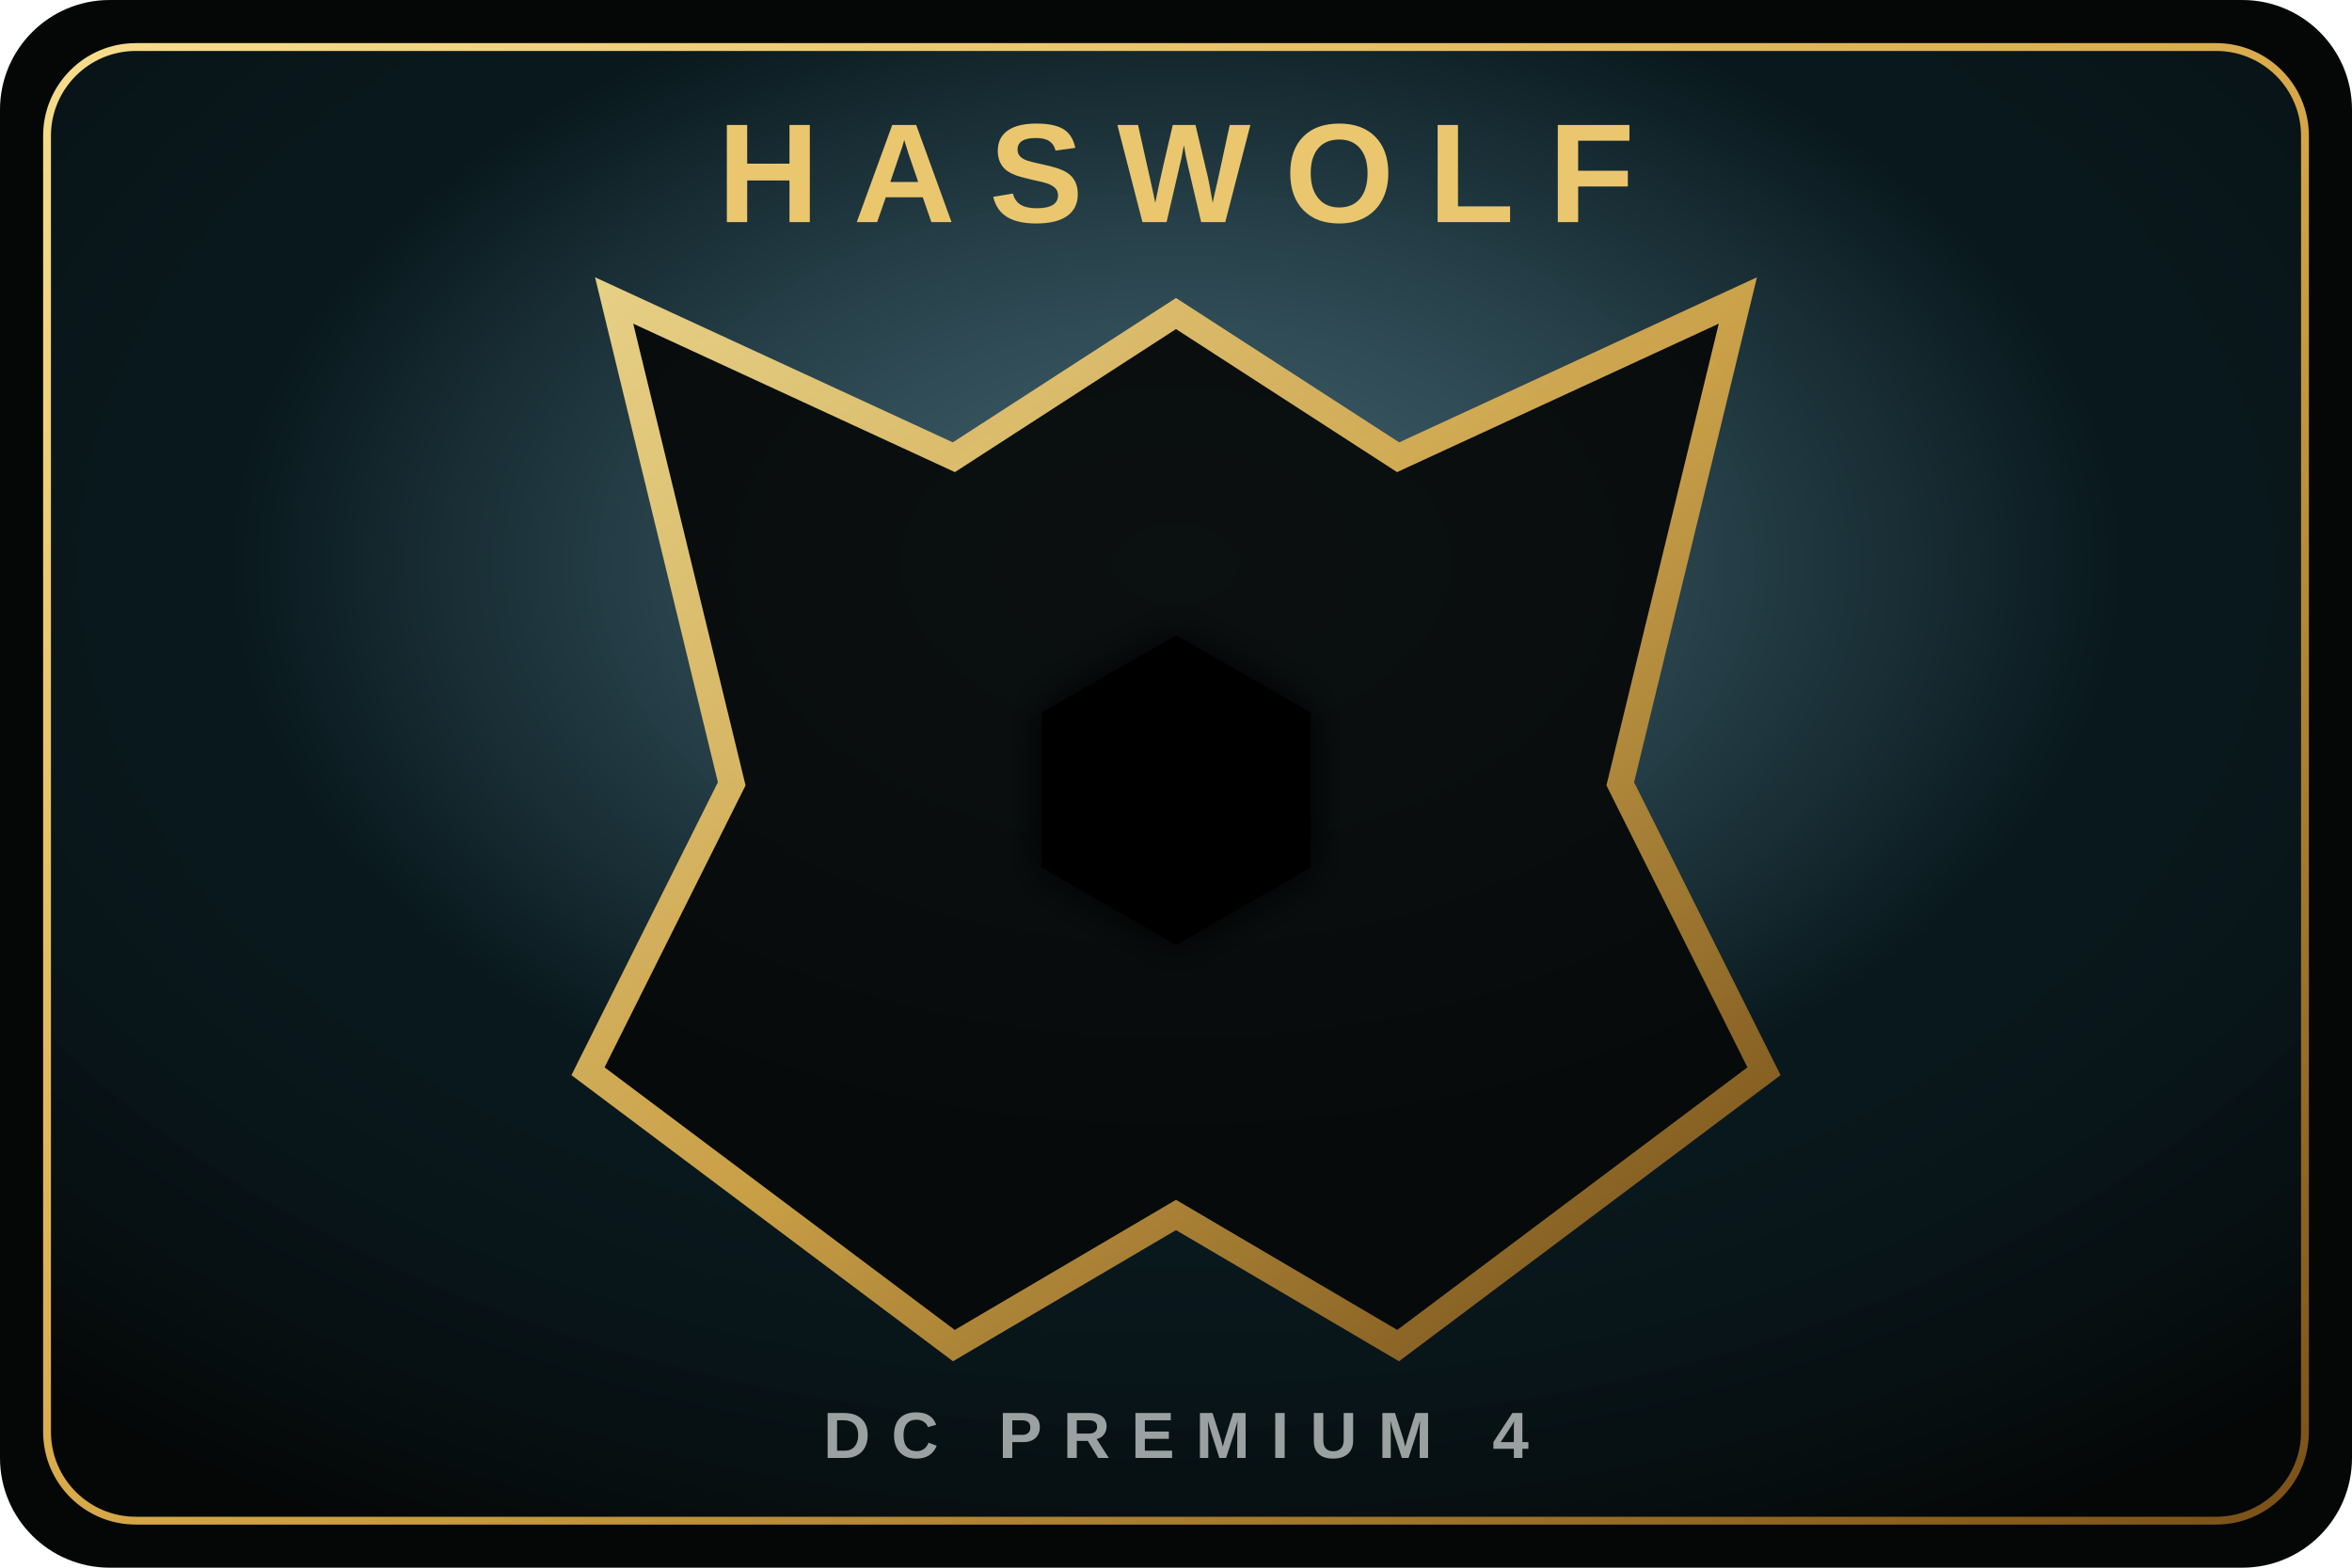
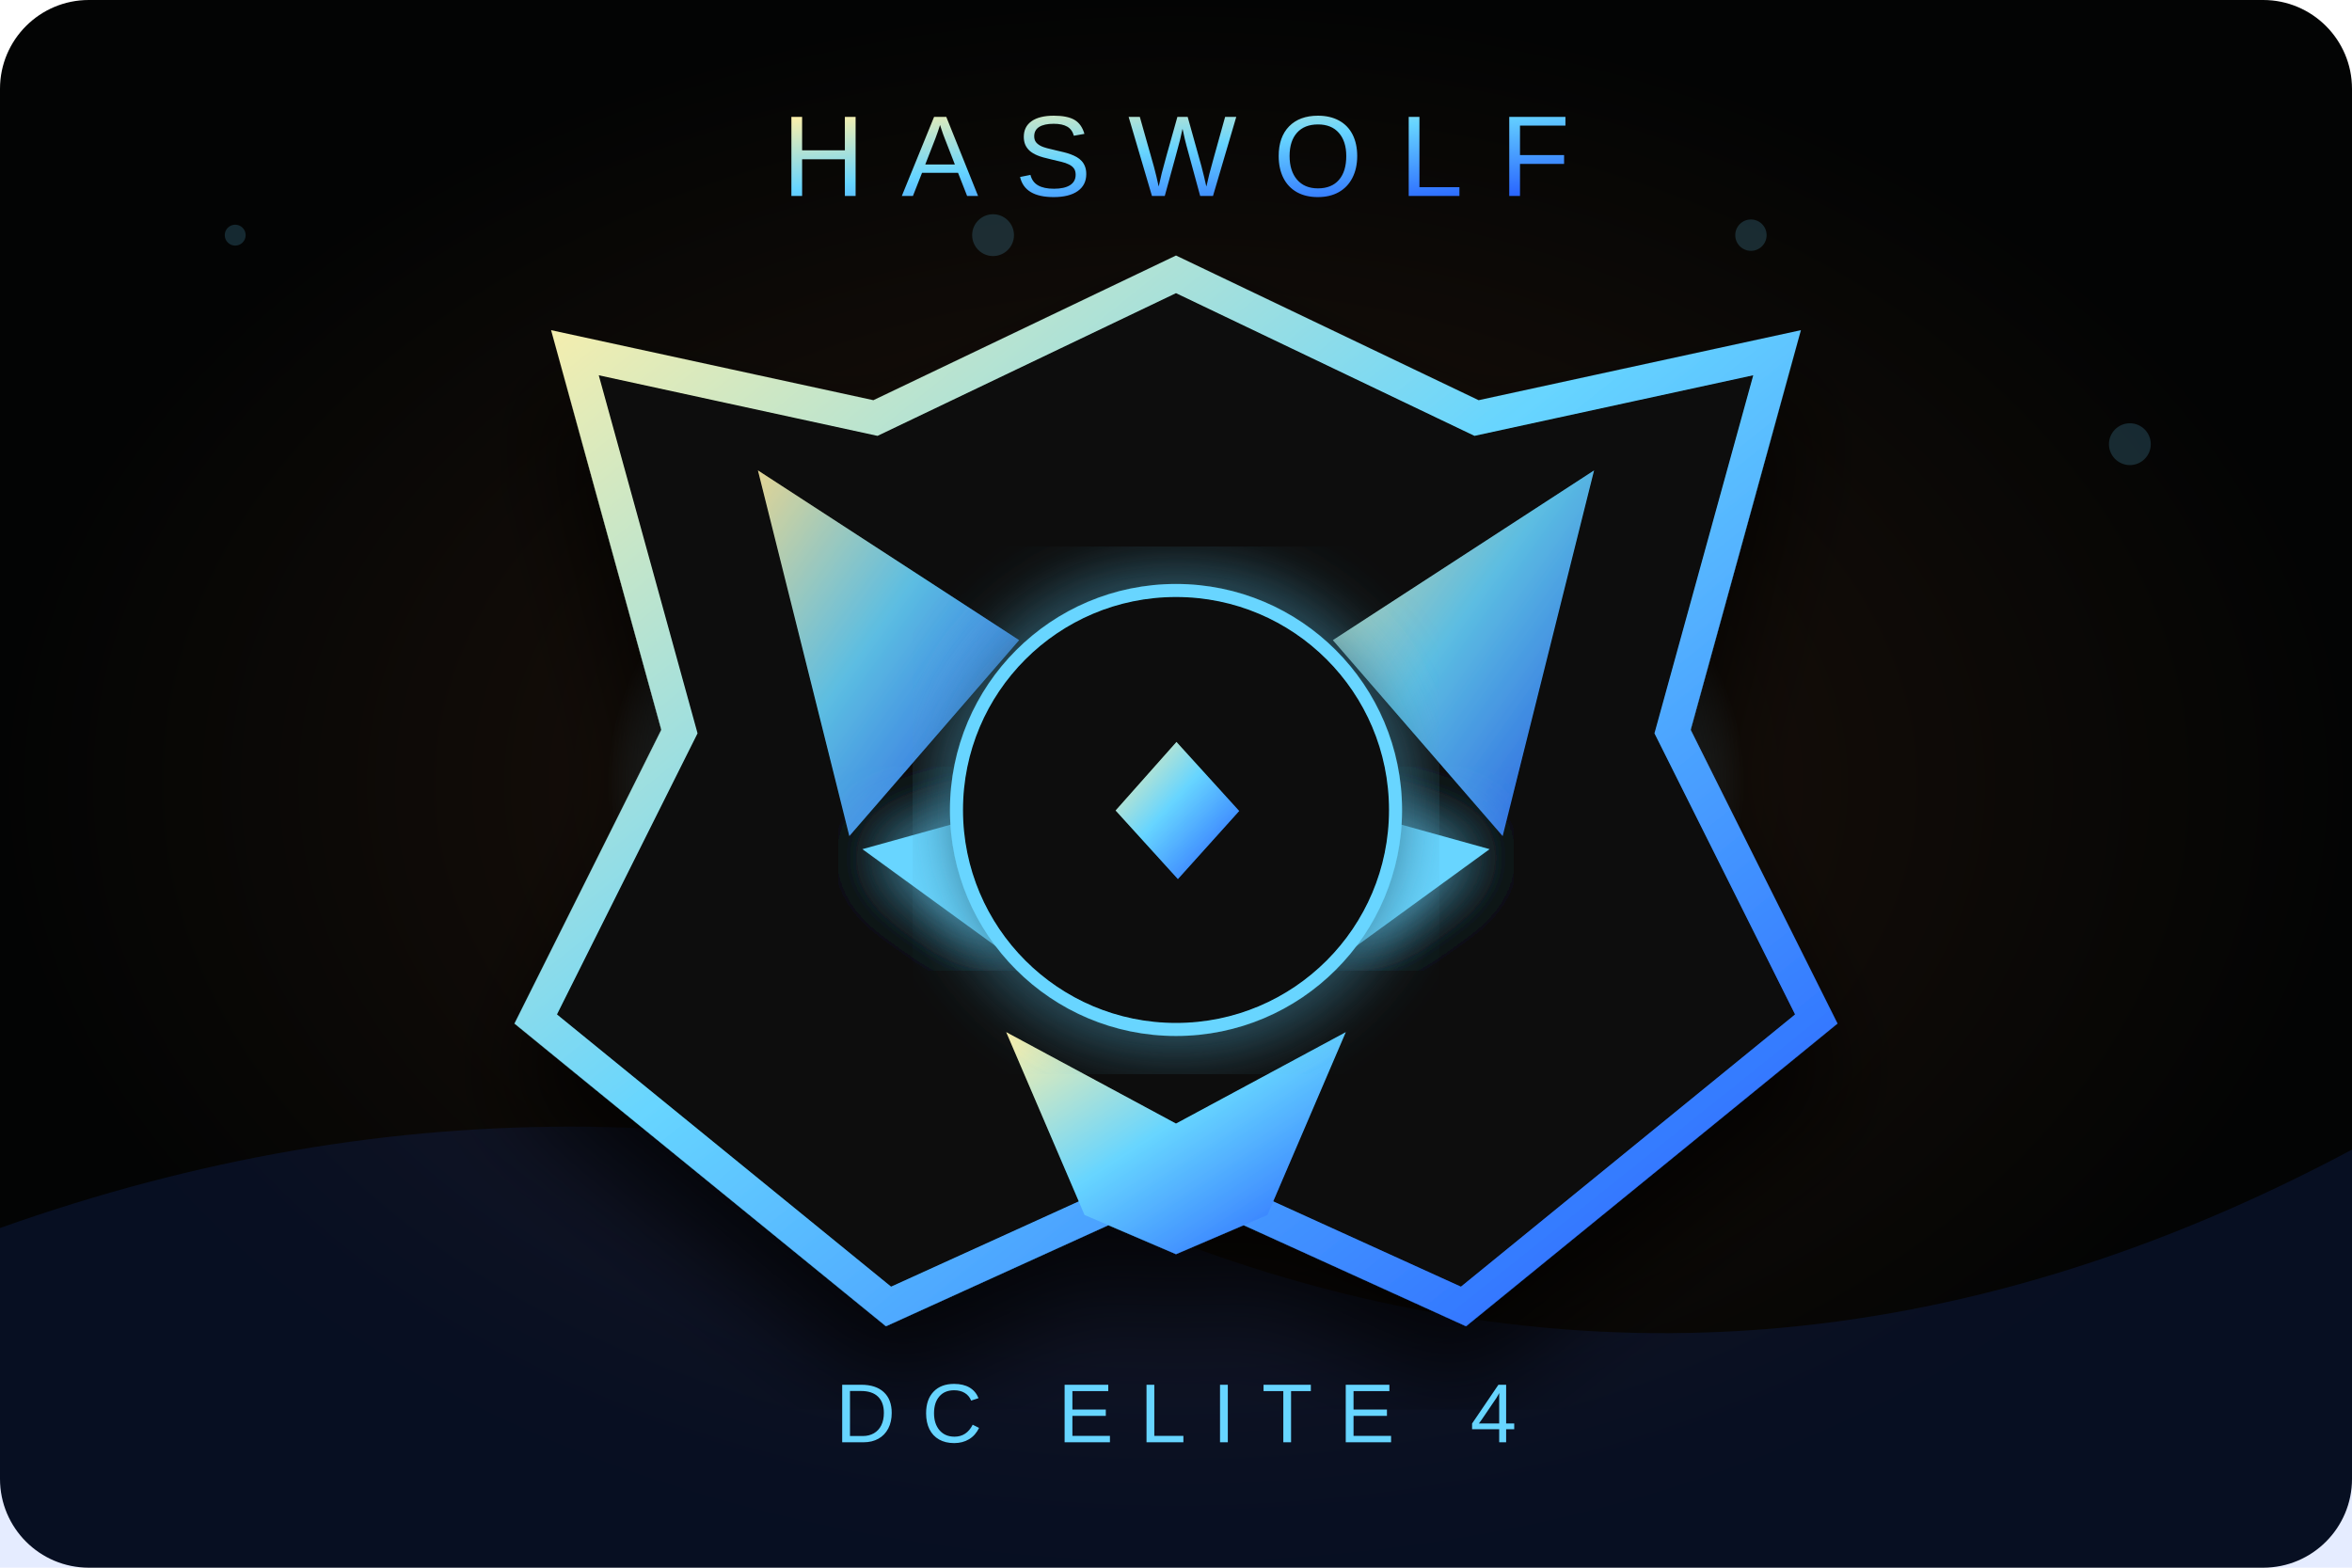
- <svg xmlns="http://www.w3.org/2000/svg" width="900" height="600" viewBox="0 0 900 600">
+ <svg xmlns="http://www.w3.org/2000/svg" viewBox="0 0 900 600">
  <defs>
-     <radialGradient id="g" cx="50%" cy="35%" r="75%">
-       <stop offset="0" stop-color="#95e2ff" stop-opacity=".42" />
-       <stop offset=".55" stop-color="#0c2730" stop-opacity=".55" />
-       <stop offset="1" stop-color="#050707" />
+     <radialGradient id="bg">
+       <stop stop-color="#67d5ff" stop-opacity=".34" />
+       <stop offset=".48" stop-color="#130d08" />
+       <stop offset="1" stop-color="#030404" />
    </radialGradient>
-     <linearGradient id="gold" x1="0" y1="0" x2="1" y2="1">
-       <stop stop-color="#f7dd8c" />
-       <stop offset=".5" stop-color="#d9aa4a" />
-       <stop offset="1" stop-color="#795017" />
+     <linearGradient id="gold" x2="1" y2="1">
+       <stop stop-color="#fff0a8" />
+       <stop offset=".45" stop-color="#67d5ff" />
+       <stop offset="1" stop-color="#245cff" />
    </linearGradient>
    <filter id="glow">
-       <feGaussianBlur stdDeviation="8" result="b" />
+       <feGaussianBlur stdDeviation="14" result="b" />
      <feMerge>
        <feMergeNode in="b" />
        <feMergeNode in="SourceGraphic" />
      </feMerge>
    </filter>
+     <filter id="shadow">
+       <feDropShadow dx="0" dy="25" stdDeviation="18" flood-opacity=".75" />
+     </filter>
  </defs>
-   <rect width="900" height="600" rx="42" fill="#050707" />
-   <rect x="18" y="18" width="864" height="564" rx="34" fill="url(#g)" stroke="url(#gold)" stroke-width="3" />
-   <path d="M235 115 L365 175 L450 120 L535 175 L665 115 L620 300 L675 410 L535 515 L450 465 L365 515 L225 410 L280 300 Z" fill="#070909" stroke="url(#gold)" stroke-width="10" opacity=".92" />
-   <text x="450" y="345" text-anchor="middle" font-size="150" filter="url(#glow)">⬢</text>
-   <text x="450" y="85" text-anchor="middle" fill="#eac76f" font-family="Arial,sans-serif" font-weight="900" font-size="54" letter-spacing="13">HASWOLF</text>
-   <text x="450" y="558" text-anchor="middle" fill="#9ba0a0" font-family="Arial,sans-serif" font-weight="700" font-size="25" letter-spacing="8">DC PREMIUM 4</text>
+   <rect width="900" height="600" rx="34" fill="url(#bg)" />
+   <path d="M0 470 Q225 390 450 475T900 440V600H0Z" fill="#245cff" opacity=".12" />
+   <g opacity=".18" fill="#67d5ff">
+     <circle cx="90" cy="90" r="4" />
+     <circle cx="235" cy="170" r="6" />
+     <circle cx="380" cy="90" r="8" />
+     <circle cx="525" cy="170" r="4" />
+     <circle cx="670" cy="90" r="6" />
+     <circle cx="815" cy="170" r="8" />
+   </g>
+   <g filter="url(#shadow)">
+     <path d="M450 105 565 160 680 135 640 280 695 390 560 500 450 450 340 500 205 390 260 280 220 135 335 160Z" fill="#070808" stroke="url(#gold)" stroke-width="13" />
+     <path d="M290 180 390 245 325 320Z" fill="url(#gold)" opacity=".88" />
+     <path d="M610 180 510 245 575 320Z" fill="url(#gold)" opacity=".88" />
+     <path d="M330 325 420 300 385 365Z" fill="#67d5ff" filter="url(#glow)" />
+     <path d="M570 325 480 300 515 365Z" fill="#67d5ff" filter="url(#glow)" />
+     <path d="M385 395 450 430 515 395 485 465 450 480 415 465Z" fill="url(#gold)" />
+   </g>
+   <text x="450" y="75" text-anchor="middle" fill="url(#gold)" font-size="44" font-family="Arial Black,Arial" letter-spacing="14">HASWOLF</text>
+   <g filter="url(#glow)">
+     <circle cx="450" cy="310" r="84" fill="#080909" stroke="#67d5ff" stroke-width="5" />
+     <text x="450" y="340" text-anchor="middle" fill="url(#gold)" font-size="90" font-family="Arial Black,Arial">◆</text>
+   </g>
+   <text x="450" y="552" text-anchor="middle" fill="#67d5ff" font-size="32" font-family="Arial Black,Arial" letter-spacing="10">DC ELITE 4</text>
</svg>
